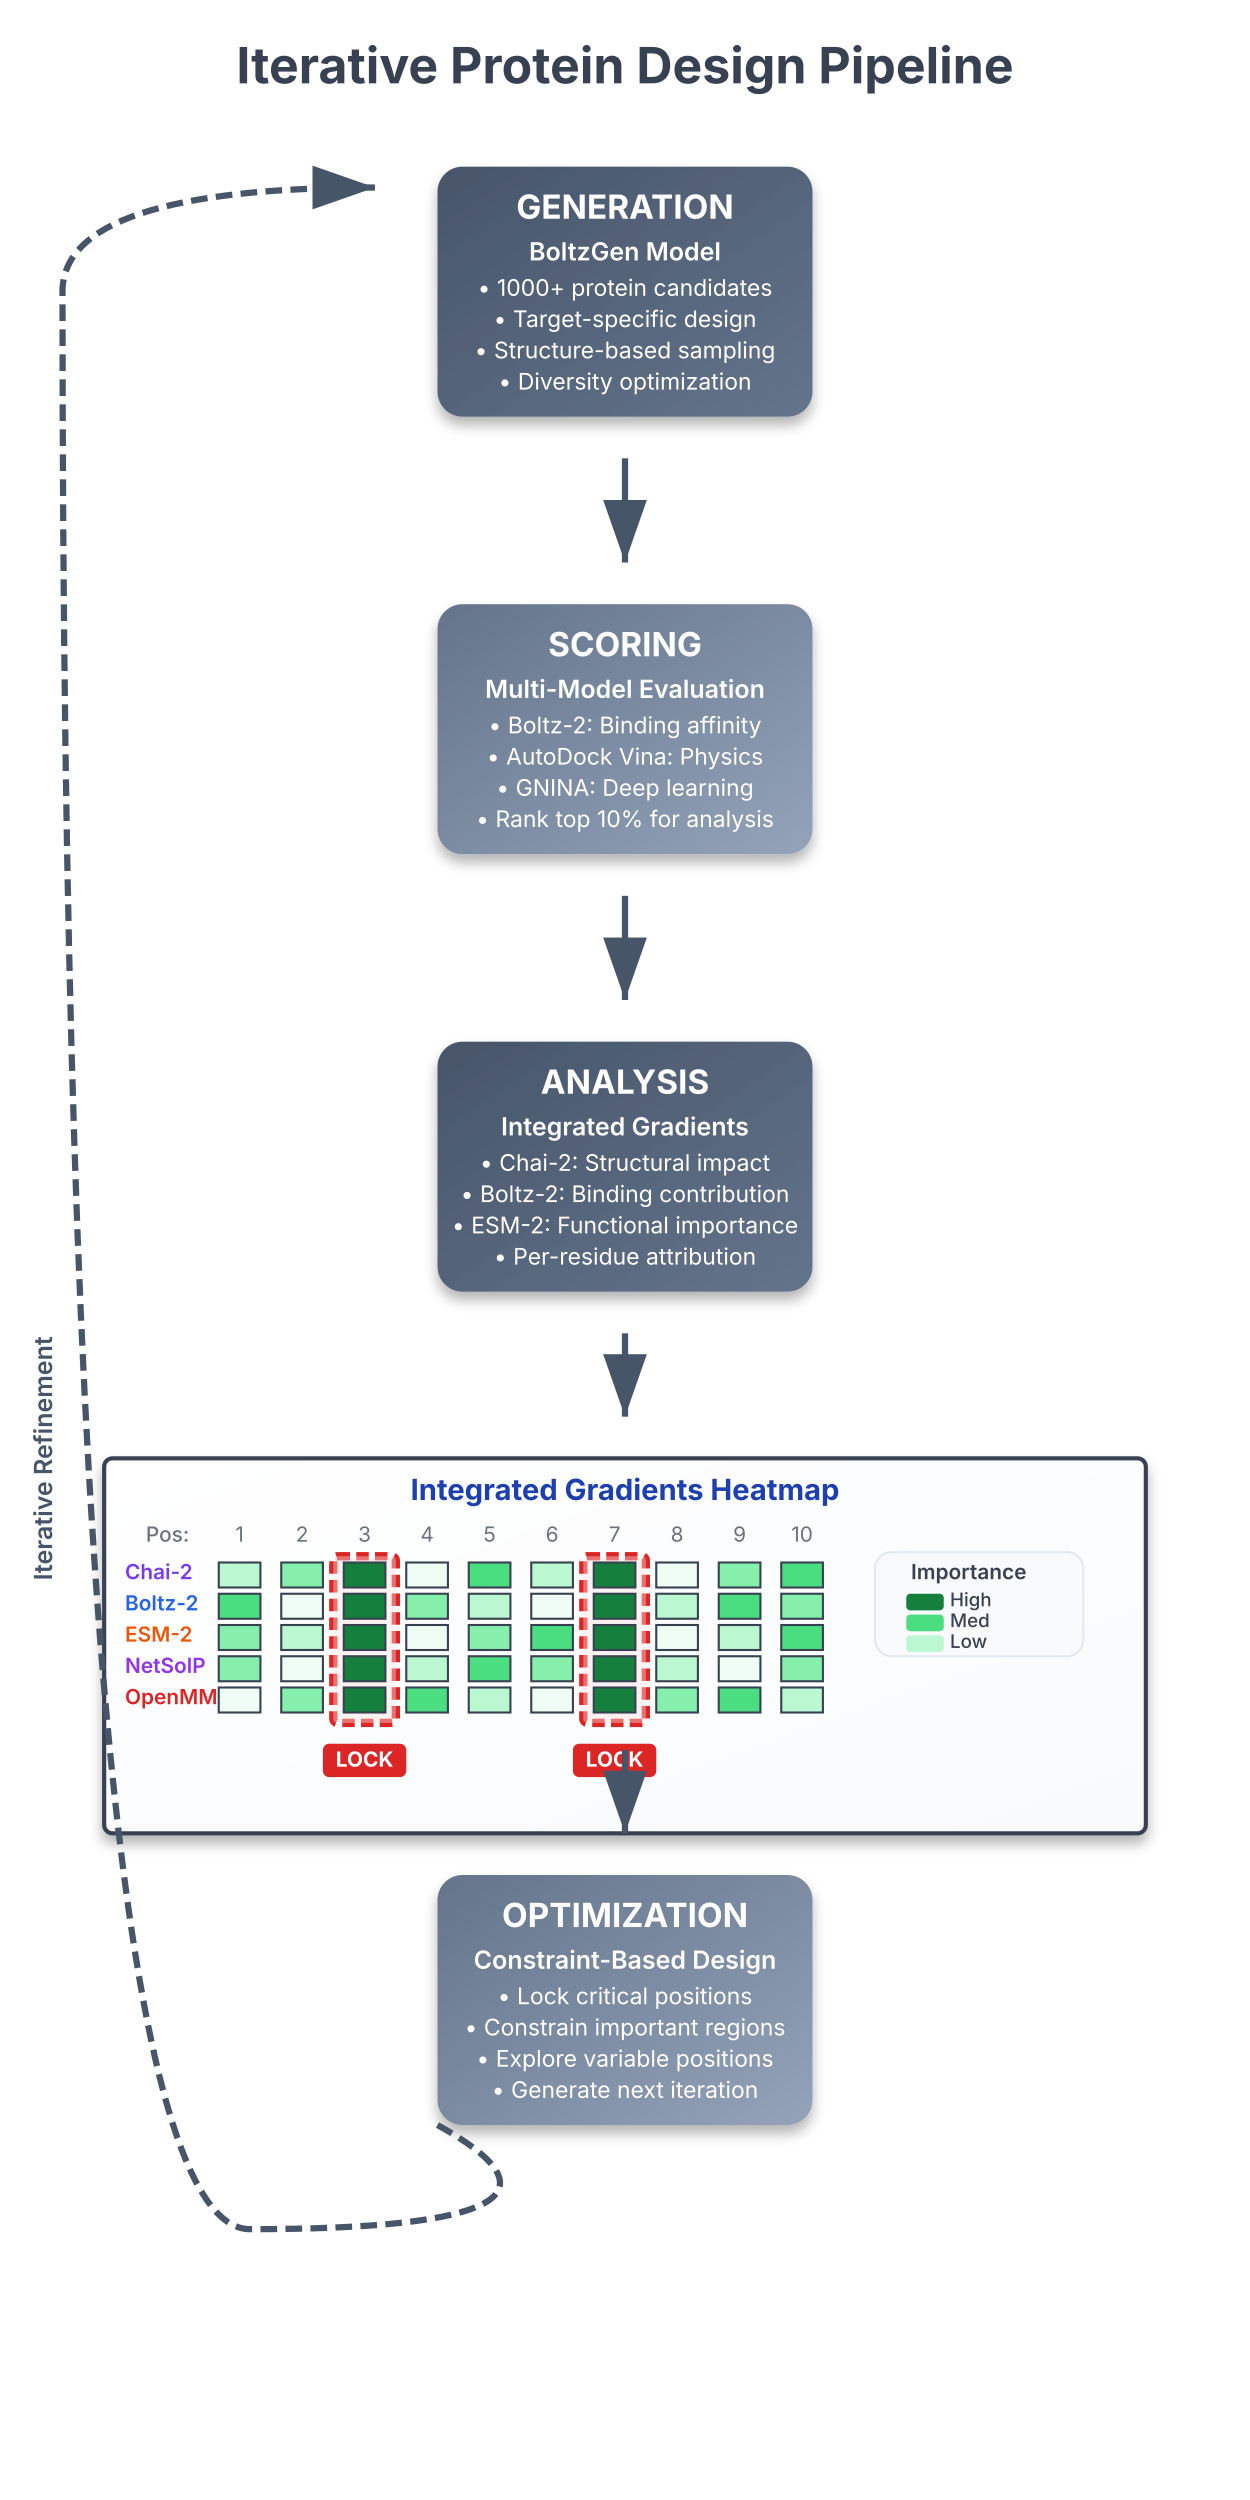
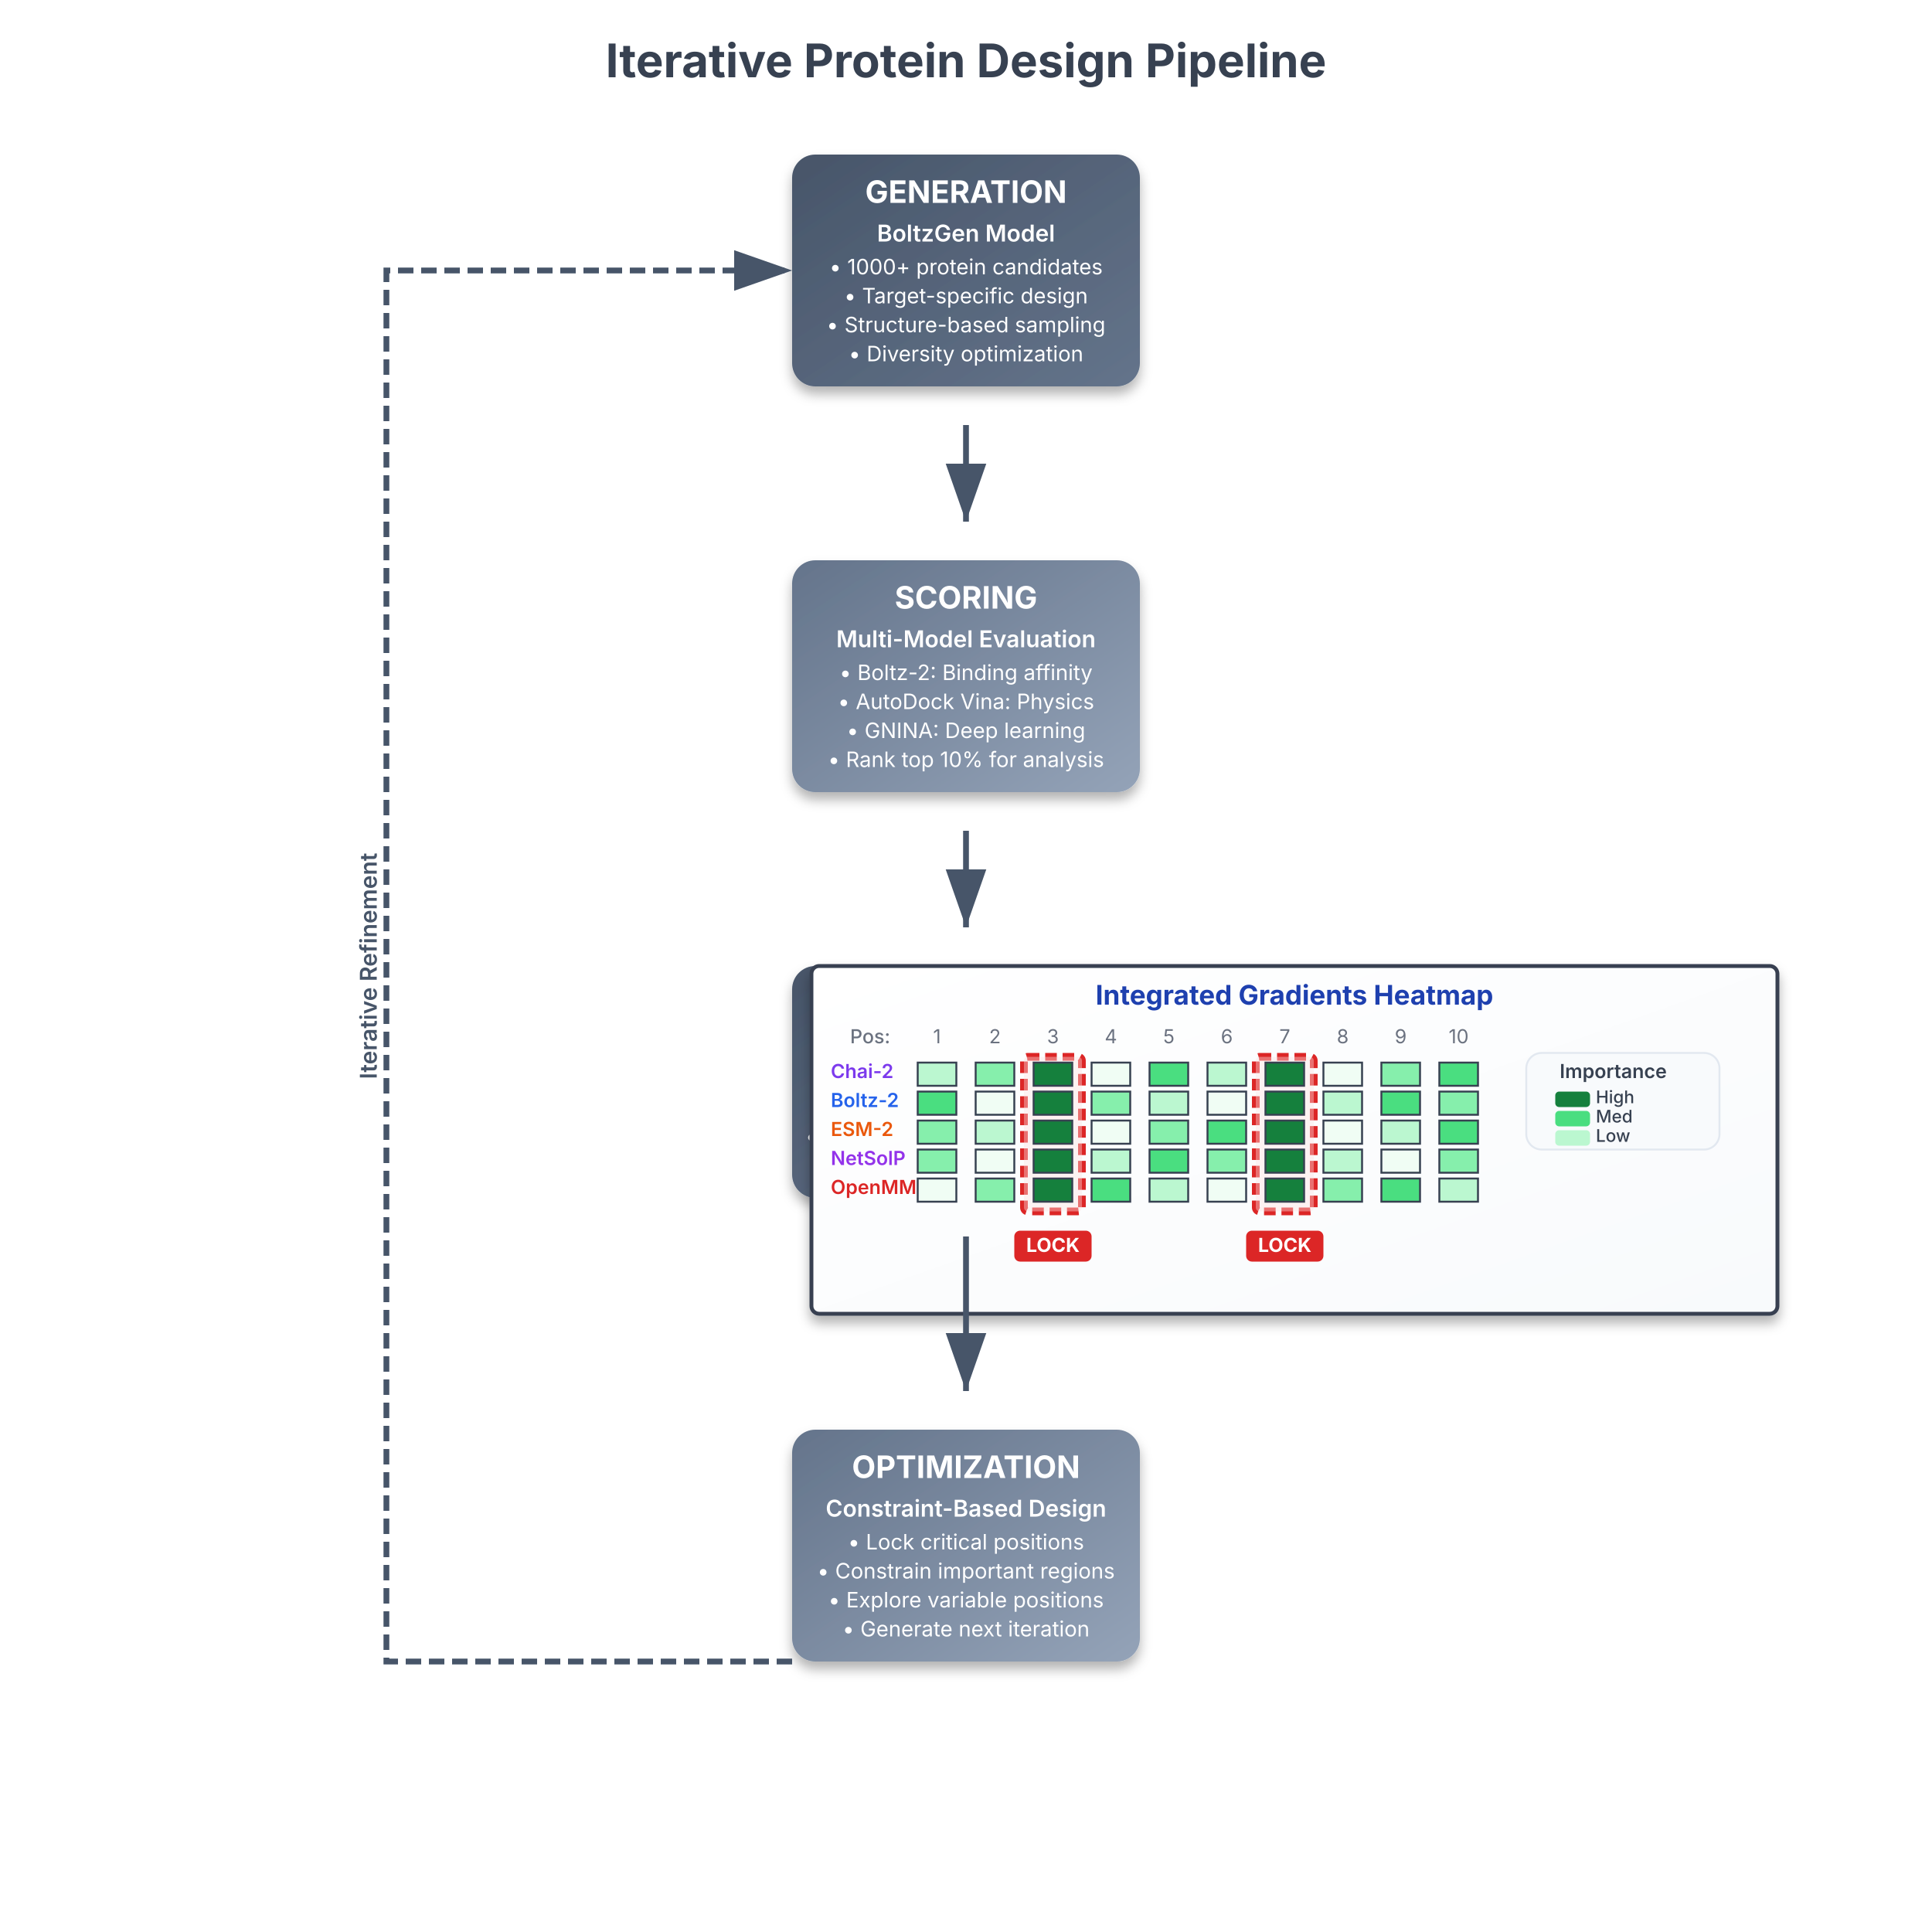
- <svg xmlns="http://www.w3.org/2000/svg" width="600" height="1200" viewBox="0 0 600 1200">
+ <svg xmlns="http://www.w3.org/2000/svg" width="1000" height="1000" viewBox="0 0 1000 1000">
  <defs>
    <linearGradient id="primaryGrad" x1="0%" y1="0%" x2="100%" y2="100%">
      <stop offset="0%" style="stop-color:#475569;stop-opacity:1" />
      <stop offset="100%" style="stop-color:#64748B;stop-opacity:1" />
    </linearGradient>
    <linearGradient id="secondaryGrad" x1="0%" y1="0%" x2="100%" y2="100%">
      <stop offset="0%" style="stop-color:#64748B;stop-opacity:1" />
      <stop offset="100%" style="stop-color:#94A3B8;stop-opacity:1" />
    </linearGradient>
    <linearGradient id="heatmapBg" x1="0%" y1="0%" x2="100%" y2="100%">
      <stop offset="0%" style="stop-color:#FFFFFF;stop-opacity:1" />
      <stop offset="100%" style="stop-color:#F8FAFC;stop-opacity:1" />
    </linearGradient>
    <filter id="shadow">
      <feDropShadow dx="0" dy="4" stdDeviation="3" flood-opacity="0.3" />
    </filter>
  </defs>
-   <rect width="600" height="1200" fill="#FFFFFF" />
-   <text x="300" y="40" text-anchor="middle" fill="#374151" font-family="Inter, sans-serif" font-size="24" font-weight="700">
+   <rect width="1000" height="1000" fill="#FFFFFF" />
+   <text x="500" y="40" text-anchor="middle" fill="#374151" font-family="Inter, sans-serif" font-size="24" font-weight="700">
    Iterative Protein Design Pipeline
  </text>
-   <g transform="translate(210, 80)">
+   <g transform="translate(410, 80)">
    <rect width="180" height="120" rx="12" fill="url(#primaryGrad)" filter="url(#shadow)" />
    <text x="90" y="25" text-anchor="middle" fill="white" font-family="Inter, sans-serif" font-size="16" font-weight="700">
      GENERATION
    </text>
    <text x="90" y="45" text-anchor="middle" fill="white" font-family="Inter, sans-serif" font-size="12" font-weight="600">
      BoltzGen Model
    </text>
    <text x="90" y="62" text-anchor="middle" fill="white" font-family="Inter, sans-serif" font-size="11">
      • 1000+ protein candidates
    </text>
    <text x="90" y="77" text-anchor="middle" fill="white" font-family="Inter, sans-serif" font-size="11">
      • Target-specific design
    </text>
    <text x="90" y="92" text-anchor="middle" fill="white" font-family="Inter, sans-serif" font-size="11">
      • Structure-based sampling
    </text>
    <text x="90" y="107" text-anchor="middle" fill="white" font-family="Inter, sans-serif" font-size="11">
      • Diversity optimization
    </text>
  </g>
-   <path d="M 300 220 L 300 270" stroke="#475569" stroke-width="3" fill="none" marker-end="url(#arrowhead)" />
-   <g transform="translate(210, 290)">
+   <path d="M 500 220 L 500 270" stroke="#475569" stroke-width="3" fill="none" marker-end="url(#arrowhead)" />
+   <g transform="translate(410, 290)">
    <rect width="180" height="120" rx="12" fill="url(#secondaryGrad)" filter="url(#shadow)" />
    <text x="90" y="25" text-anchor="middle" fill="white" font-family="Inter, sans-serif" font-size="16" font-weight="700">
      SCORING
    </text>
    <text x="90" y="45" text-anchor="middle" fill="white" font-family="Inter, sans-serif" font-size="12" font-weight="600">
      Multi-Model Evaluation
    </text>
    <text x="90" y="62" text-anchor="middle" fill="white" font-family="Inter, sans-serif" font-size="11">
      • Boltz-2: Binding affinity
    </text>
    <text x="90" y="77" text-anchor="middle" fill="white" font-family="Inter, sans-serif" font-size="11">
      • AutoDock Vina: Physics
    </text>
    <text x="90" y="92" text-anchor="middle" fill="white" font-family="Inter, sans-serif" font-size="11">
      • GNINA: Deep learning
    </text>
    <text x="90" y="107" text-anchor="middle" fill="white" font-family="Inter, sans-serif" font-size="11">
      • Rank top 10% for analysis
    </text>
  </g>
-   <path d="M 300 430 L 300 480" stroke="#475569" stroke-width="3" fill="none" marker-end="url(#arrowhead)" />
-   <g transform="translate(210, 500)">
+   <path d="M 500 430 L 500 480" stroke="#475569" stroke-width="3" fill="none" marker-end="url(#arrowhead)" />
+   <g transform="translate(410, 500)">
    <rect width="180" height="120" rx="12" fill="url(#primaryGrad)" filter="url(#shadow)" />
    <text x="90" y="25" text-anchor="middle" fill="white" font-family="Inter, sans-serif" font-size="16" font-weight="700">
      ANALYSIS
    </text>
    <text x="90" y="45" text-anchor="middle" fill="white" font-family="Inter, sans-serif" font-size="12" font-weight="600">
      Integrated Gradients
    </text>
    <text x="90" y="62" text-anchor="middle" fill="white" font-family="Inter, sans-serif" font-size="11">
      • Chai-2: Structural impact
    </text>
    <text x="90" y="77" text-anchor="middle" fill="white" font-family="Inter, sans-serif" font-size="11">
      • Boltz-2: Binding contribution
    </text>
    <text x="90" y="92" text-anchor="middle" fill="white" font-family="Inter, sans-serif" font-size="11">
      • ESM-2: Functional importance
    </text>
    <text x="90" y="107" text-anchor="middle" fill="white" font-family="Inter, sans-serif" font-size="11">
      • Per-residue attribution
    </text>
  </g>
-   <path d="M 300 640 L 300 680" stroke="#475569" stroke-width="3" fill="none" marker-end="url(#arrowhead)" />
-   <g transform="translate(50, 700)">
+   <g transform="translate(420, 500)">
    <rect width="500" height="180" rx="4" fill="url(#heatmapBg)" stroke="#374151" stroke-width="2" filter="url(#shadow)" />
    <text x="250" y="20" text-anchor="middle" fill="#1E40AF" font-family="Inter, sans-serif" font-size="14" font-weight="700">
      Integrated Gradients Heatmap
    </text>
    <text x="20" y="40" fill="#6B7280" font-family="Inter, sans-serif" font-size="10" font-weight="500">Pos:</text>
    <text x="65" y="40" text-anchor="middle" fill="#6B7280" font-family="Inter, sans-serif" font-size="10">1</text>
    <text x="95" y="40" text-anchor="middle" fill="#6B7280" font-family="Inter, sans-serif" font-size="10">2</text>
    <text x="125" y="40" text-anchor="middle" fill="#6B7280" font-family="Inter, sans-serif" font-size="10">3</text>
    <text x="155" y="40" text-anchor="middle" fill="#6B7280" font-family="Inter, sans-serif" font-size="10">4</text>
    <text x="185" y="40" text-anchor="middle" fill="#6B7280" font-family="Inter, sans-serif" font-size="10">5</text>
    <text x="215" y="40" text-anchor="middle" fill="#6B7280" font-family="Inter, sans-serif" font-size="10">6</text>
    <text x="245" y="40" text-anchor="middle" fill="#6B7280" font-family="Inter, sans-serif" font-size="10">7</text>
    <text x="275" y="40" text-anchor="middle" fill="#6B7280" font-family="Inter, sans-serif" font-size="10">8</text>
    <text x="305" y="40" text-anchor="middle" fill="#6B7280" font-family="Inter, sans-serif" font-size="10">9</text>
    <text x="335" y="40" text-anchor="middle" fill="#6B7280" font-family="Inter, sans-serif" font-size="10">10</text>
    <rect x="110" y="47" width="30" height="80" fill="none" stroke="#DC2626" stroke-width="4" stroke-dasharray="6,3" rx="2" />
    <rect x="230" y="47" width="30" height="80" fill="none" stroke="#DC2626" stroke-width="4" stroke-dasharray="6,3" rx="2" />
    <rect x="110" y="47" width="30" height="80" fill="#FEE2E2" fill-opacity="0.4" rx="2" />
    <rect x="230" y="47" width="30" height="80" fill="#FEE2E2" fill-opacity="0.4" rx="2" />
    <text x="10" y="103" fill="#9333EA" font-family="Inter, sans-serif" font-size="10" font-weight="600">NetSolP</text>
    <rect x="55" y="95" width="20" height="12" fill="#86EFAC" stroke="#374151" />
    <rect x="85" y="95" width="20" height="12" fill="#F0FDF4" stroke="#374151" />
    <rect x="115" y="95" width="20" height="12" fill="#15803D" stroke="#374151" />
    <rect x="145" y="95" width="20" height="12" fill="#BBF7D0" stroke="#374151" />
    <rect x="175" y="95" width="20" height="12" fill="#4ADE80" stroke="#374151" />
    <rect x="205" y="95" width="20" height="12" fill="#86EFAC" stroke="#374151" />
    <rect x="235" y="95" width="20" height="12" fill="#15803D" stroke="#374151" />
    <rect x="265" y="95" width="20" height="12" fill="#BBF7D0" stroke="#374151" />
    <rect x="295" y="95" width="20" height="12" fill="#F0FDF4" stroke="#374151" />
    <rect x="325" y="95" width="20" height="12" fill="#86EFAC" stroke="#374151" />
    <text x="10" y="118" fill="#DC2626" font-family="Inter, sans-serif" font-size="10" font-weight="600">OpenMM</text>
    <rect x="55" y="110" width="20" height="12" fill="#F0FDF4" stroke="#374151" />
    <rect x="85" y="110" width="20" height="12" fill="#86EFAC" stroke="#374151" />
    <rect x="115" y="110" width="20" height="12" fill="#15803D" stroke="#374151" />
    <rect x="145" y="110" width="20" height="12" fill="#4ADE80" stroke="#374151" />
    <rect x="175" y="110" width="20" height="12" fill="#BBF7D0" stroke="#374151" />
    <rect x="205" y="110" width="20" height="12" fill="#F0FDF4" stroke="#374151" />
    <rect x="235" y="110" width="20" height="12" fill="#15803D" stroke="#374151" />
    <rect x="265" y="110" width="20" height="12" fill="#86EFAC" stroke="#374151" />
    <rect x="295" y="110" width="20" height="12" fill="#4ADE80" stroke="#374151" />
    <rect x="325" y="110" width="20" height="12" fill="#BBF7D0" stroke="#374151" />
    <rect x="105" y="137" width="40" height="16" fill="#DC2626" rx="3" />
    <text x="125" y="148" text-anchor="middle" fill="white" font-family="Inter, sans-serif" font-size="10" font-weight="700">LOCK</text>
    <rect x="225" y="137" width="40" height="16" fill="#DC2626" rx="3" />
    <text x="245" y="148" text-anchor="middle" fill="white" font-family="Inter, sans-serif" font-size="10" font-weight="700">LOCK</text>
    <text x="10" y="58" fill="#7C3AED" font-family="Inter, sans-serif" font-size="10" font-weight="600">Chai-2</text>
    <rect x="55" y="50" width="20" height="12" fill="#BBF7D0" stroke="#374151" />
    <rect x="85" y="50" width="20" height="12" fill="#86EFAC" stroke="#374151" />
    <rect x="115" y="50" width="20" height="12" fill="#15803D" stroke="#374151" />
    <rect x="145" y="50" width="20" height="12" fill="#F0FDF4" stroke="#374151" />
    <rect x="175" y="50" width="20" height="12" fill="#4ADE80" stroke="#374151" />
    <rect x="205" y="50" width="20" height="12" fill="#BBF7D0" stroke="#374151" />
    <rect x="235" y="50" width="20" height="12" fill="#15803D" stroke="#374151" />
    <rect x="265" y="50" width="20" height="12" fill="#F0FDF4" stroke="#374151" />
    <rect x="295" y="50" width="20" height="12" fill="#86EFAC" stroke="#374151" />
    <rect x="325" y="50" width="20" height="12" fill="#4ADE80" stroke="#374151" />
    <text x="10" y="73" fill="#2563EB" font-family="Inter, sans-serif" font-size="10" font-weight="600">Boltz-2</text>
    <rect x="55" y="65" width="20" height="12" fill="#4ADE80" stroke="#374151" />
    <rect x="85" y="65" width="20" height="12" fill="#F0FDF4" stroke="#374151" />
    <rect x="115" y="65" width="20" height="12" fill="#15803D" stroke="#374151" />
    <rect x="145" y="65" width="20" height="12" fill="#86EFAC" stroke="#374151" />
    <rect x="175" y="65" width="20" height="12" fill="#BBF7D0" stroke="#374151" />
    <rect x="205" y="65" width="20" height="12" fill="#F0FDF4" stroke="#374151" />
    <rect x="235" y="65" width="20" height="12" fill="#15803D" stroke="#374151" />
    <rect x="265" y="65" width="20" height="12" fill="#BBF7D0" stroke="#374151" />
    <rect x="295" y="65" width="20" height="12" fill="#4ADE80" stroke="#374151" />
    <rect x="325" y="65" width="20" height="12" fill="#86EFAC" stroke="#374151" />
    <text x="10" y="88" fill="#EA580C" font-family="Inter, sans-serif" font-size="10" font-weight="600">ESM-2</text>
    <rect x="55" y="80" width="20" height="12" fill="#86EFAC" stroke="#374151" />
    <rect x="85" y="80" width="20" height="12" fill="#BBF7D0" stroke="#374151" />
    <rect x="115" y="80" width="20" height="12" fill="#15803D" stroke="#374151" />
    <rect x="145" y="80" width="20" height="12" fill="#F0FDF4" stroke="#374151" />
    <rect x="175" y="80" width="20" height="12" fill="#86EFAC" stroke="#374151" />
    <rect x="205" y="80" width="20" height="12" fill="#4ADE80" stroke="#374151" />
    <rect x="235" y="80" width="20" height="12" fill="#15803D" stroke="#374151" />
    <rect x="265" y="80" width="20" height="12" fill="#F0FDF4" stroke="#374151" />
    <rect x="295" y="80" width="20" height="12" fill="#BBF7D0" stroke="#374151" />
    <rect x="325" y="80" width="20" height="12" fill="#4ADE80" stroke="#374151" />
    <g transform="translate(380, 50)">
      <rect x="-10" y="-5" width="100" height="50" fill="#F8FAFC" stroke="#E2E8F0" stroke-width="1" rx="8" />
      <text x="35" y="8" text-anchor="middle" fill="#374151" font-family="Inter, sans-serif" font-size="10" font-weight="600">Importance</text>
      <rect x="5" y="15" width="18" height="8" fill="#15803D" stroke="none" rx="2" />
      <text x="26" y="21" fill="#374151" font-family="Inter, sans-serif" font-size="9" font-weight="500">High</text>
      <rect x="5" y="25" width="18" height="8" fill="#4ADE80" stroke="none" rx="2" />
      <text x="26" y="31" fill="#374151" font-family="Inter, sans-serif" font-size="9" font-weight="500">Med</text>
      <rect x="5" y="35" width="18" height="8" fill="#BBF7D0" stroke="none" rx="2" />
      <text x="26" y="41" fill="#374151" font-family="Inter, sans-serif" font-size="9" font-weight="500">Low</text>
    </g>
  </g>
-   <path d="M 300 840 L 300 880" stroke="#475569" stroke-width="3" fill="none" marker-end="url(#arrowhead)" />
-   <g transform="translate(210, 900)">
+   <path d="M 500 640 L 500 720" stroke="#475569" stroke-width="3" fill="none" marker-end="url(#arrowhead)" />
+   <g transform="translate(410, 740)">
    <rect width="180" height="120" rx="12" fill="url(#secondaryGrad)" filter="url(#shadow)" />
    <text x="90" y="25" text-anchor="middle" fill="white" font-family="Inter, sans-serif" font-size="16" font-weight="700">
      OPTIMIZATION
    </text>
    <text x="90" y="45" text-anchor="middle" fill="white" font-family="Inter, sans-serif" font-size="12" font-weight="600">
      Constraint-Based Design
    </text>
    <text x="90" y="62" text-anchor="middle" fill="white" font-family="Inter, sans-serif" font-size="11">
      • Lock critical positions
    </text>
    <text x="90" y="77" text-anchor="middle" fill="white" font-family="Inter, sans-serif" font-size="11">
      • Constrain important regions
    </text>
    <text x="90" y="92" text-anchor="middle" fill="white" font-family="Inter, sans-serif" font-size="11">
      • Explore variable positions
    </text>
    <text x="90" y="107" text-anchor="middle" fill="white" font-family="Inter, sans-serif" font-size="11">
      • Generate next iteration
    </text>
  </g>
-   <path d="M 210 1020 Q 300 1070 120 1070 Q 30 1070 30 140 Q 30 90 180 90" stroke="#475569" stroke-width="3" fill="none" marker-end="url(#arrowhead)" stroke-dasharray="8,4" />
-   <text x="25" y="700" text-anchor="middle" fill="#475569" font-family="Inter, sans-serif" font-size="12" font-weight="600" transform="rotate(-90 25 700)">
+   <path d="M 410 860 L 200 860 L 200 140 L 410 140" stroke="#475569" stroke-width="3" fill="none" marker-end="url(#arrowhead)" stroke-dasharray="8,4" />
+   <text x="195" y="500" text-anchor="middle" fill="#475569" font-family="Inter, sans-serif" font-size="12" font-weight="600" transform="rotate(-90 195 500)">
    Iterative Refinement
  </text>
  <defs>
    <marker id="arrowhead" markerWidth="10" markerHeight="7" refX="10" refY="3.5" orient="auto">
      <polygon points="0 0, 10 3.5, 0 7" fill="#475569" />
    </marker>
  </defs>
</svg>
